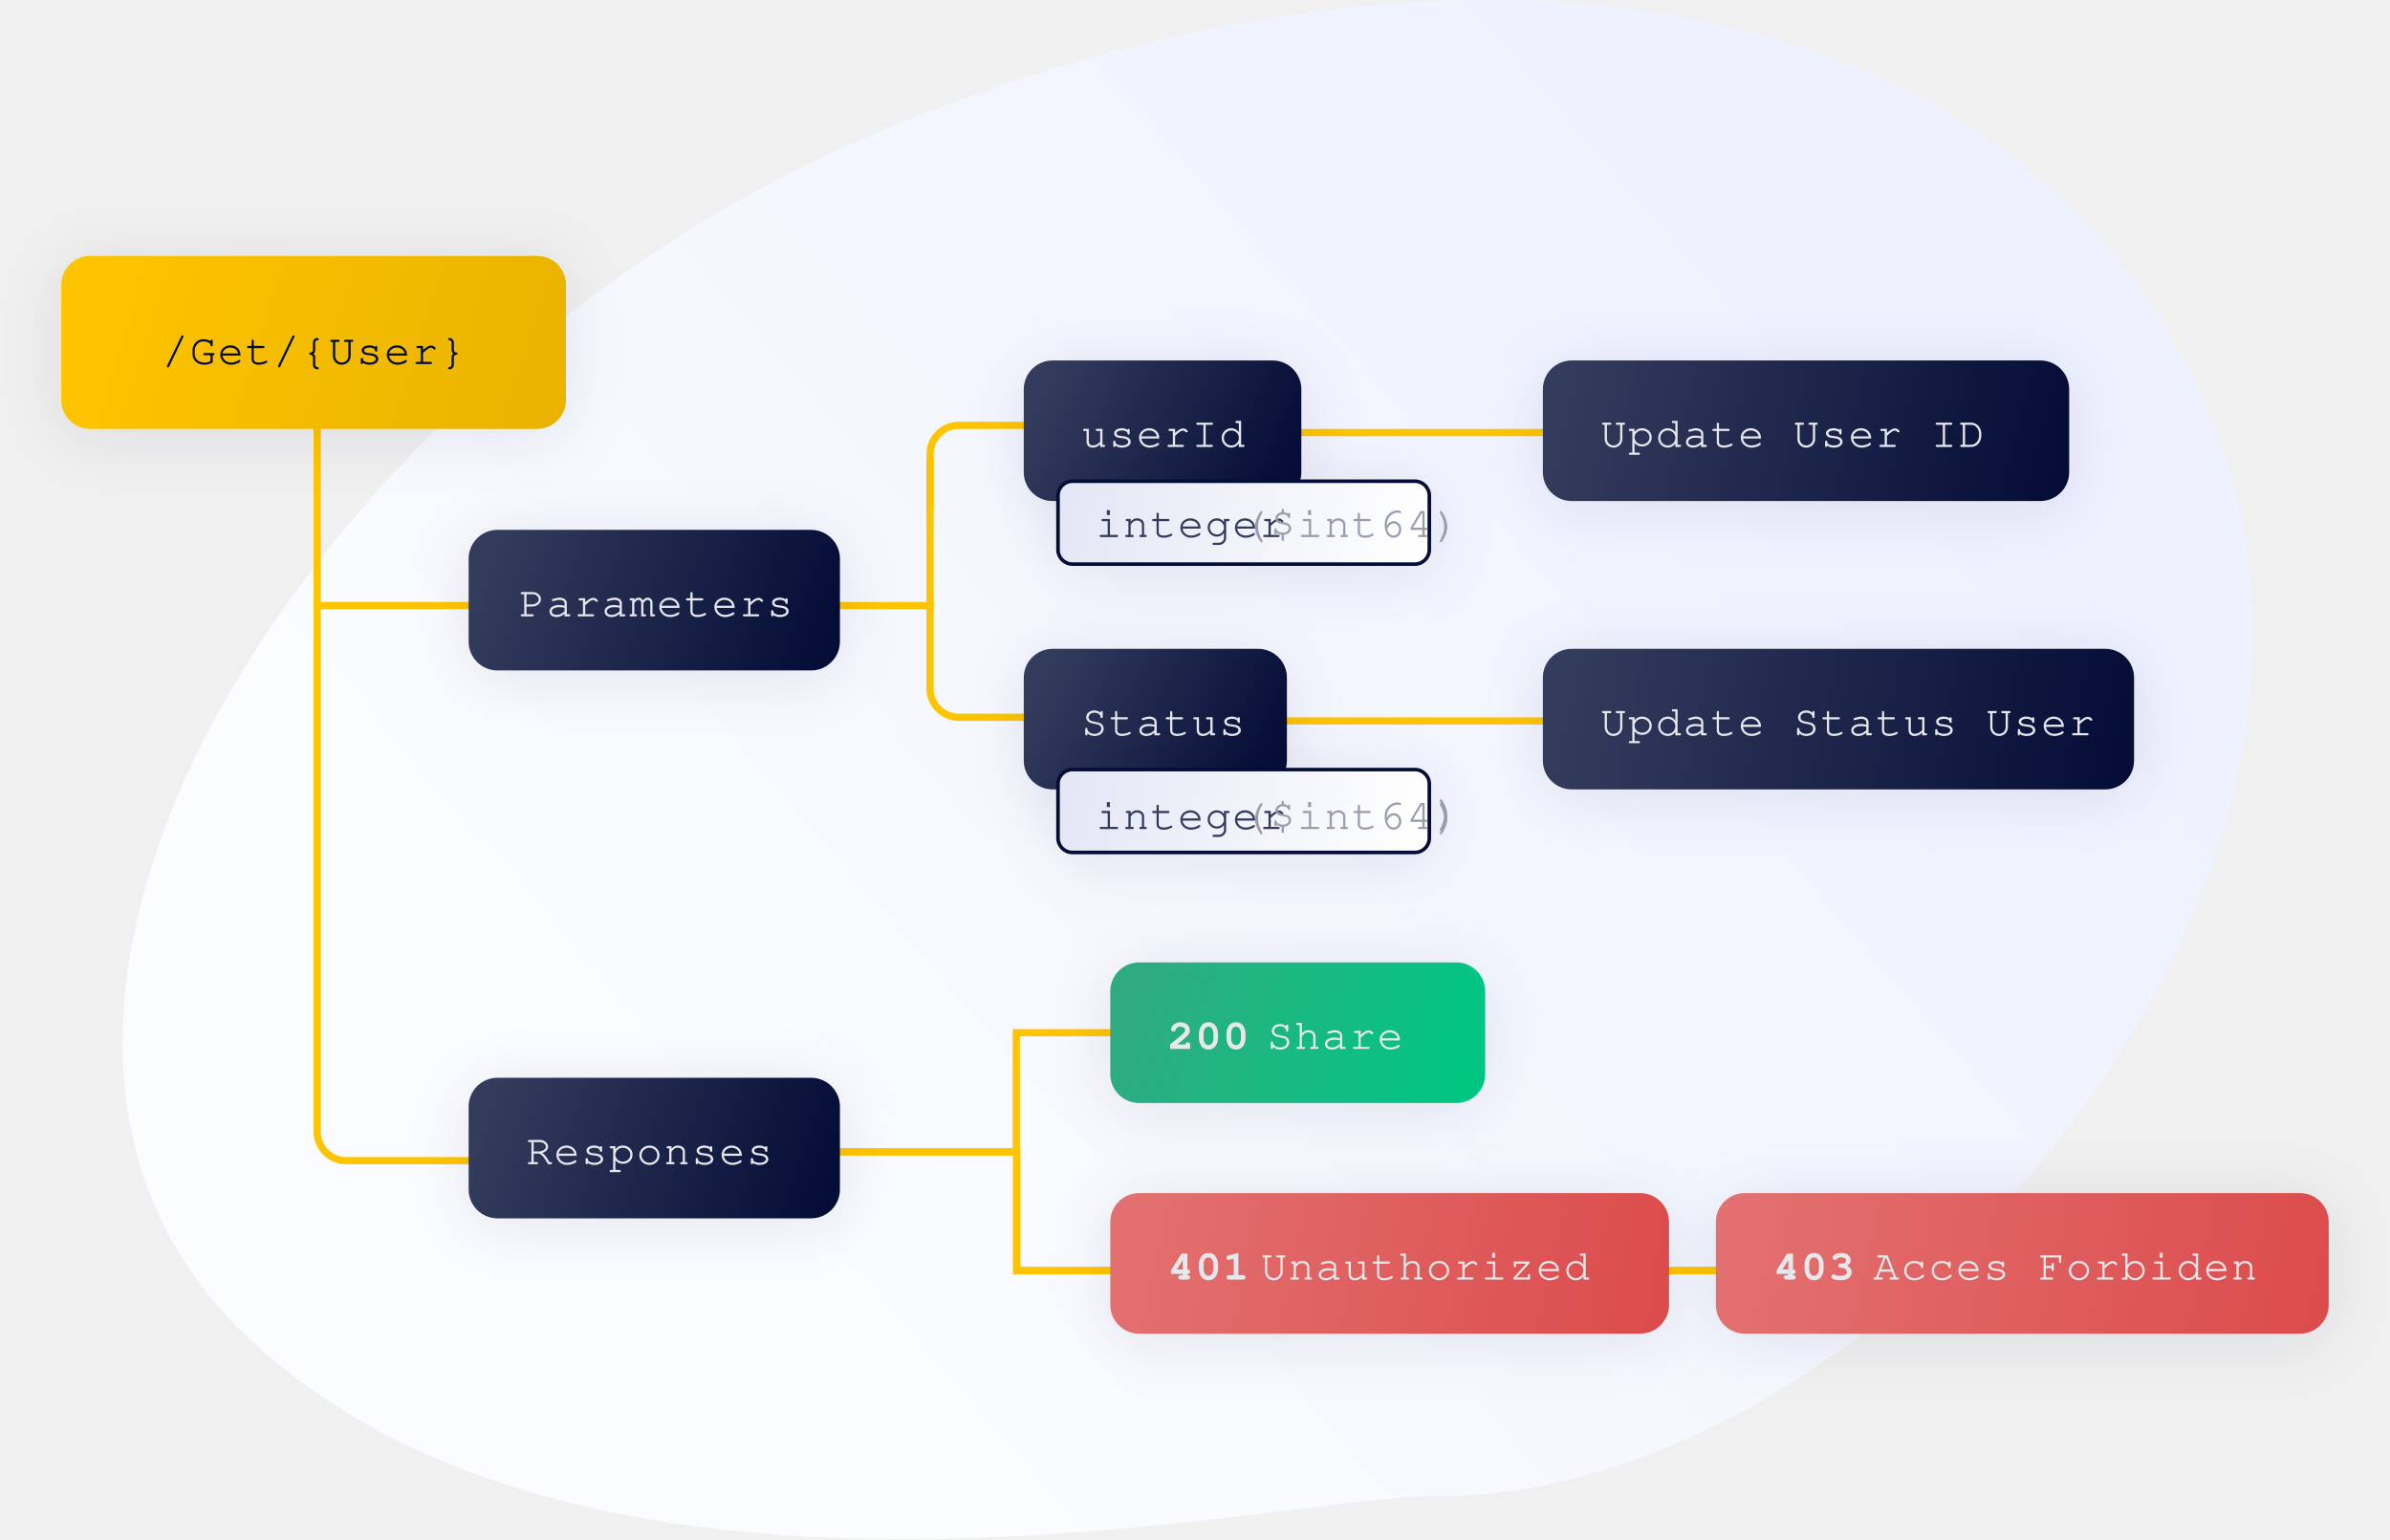
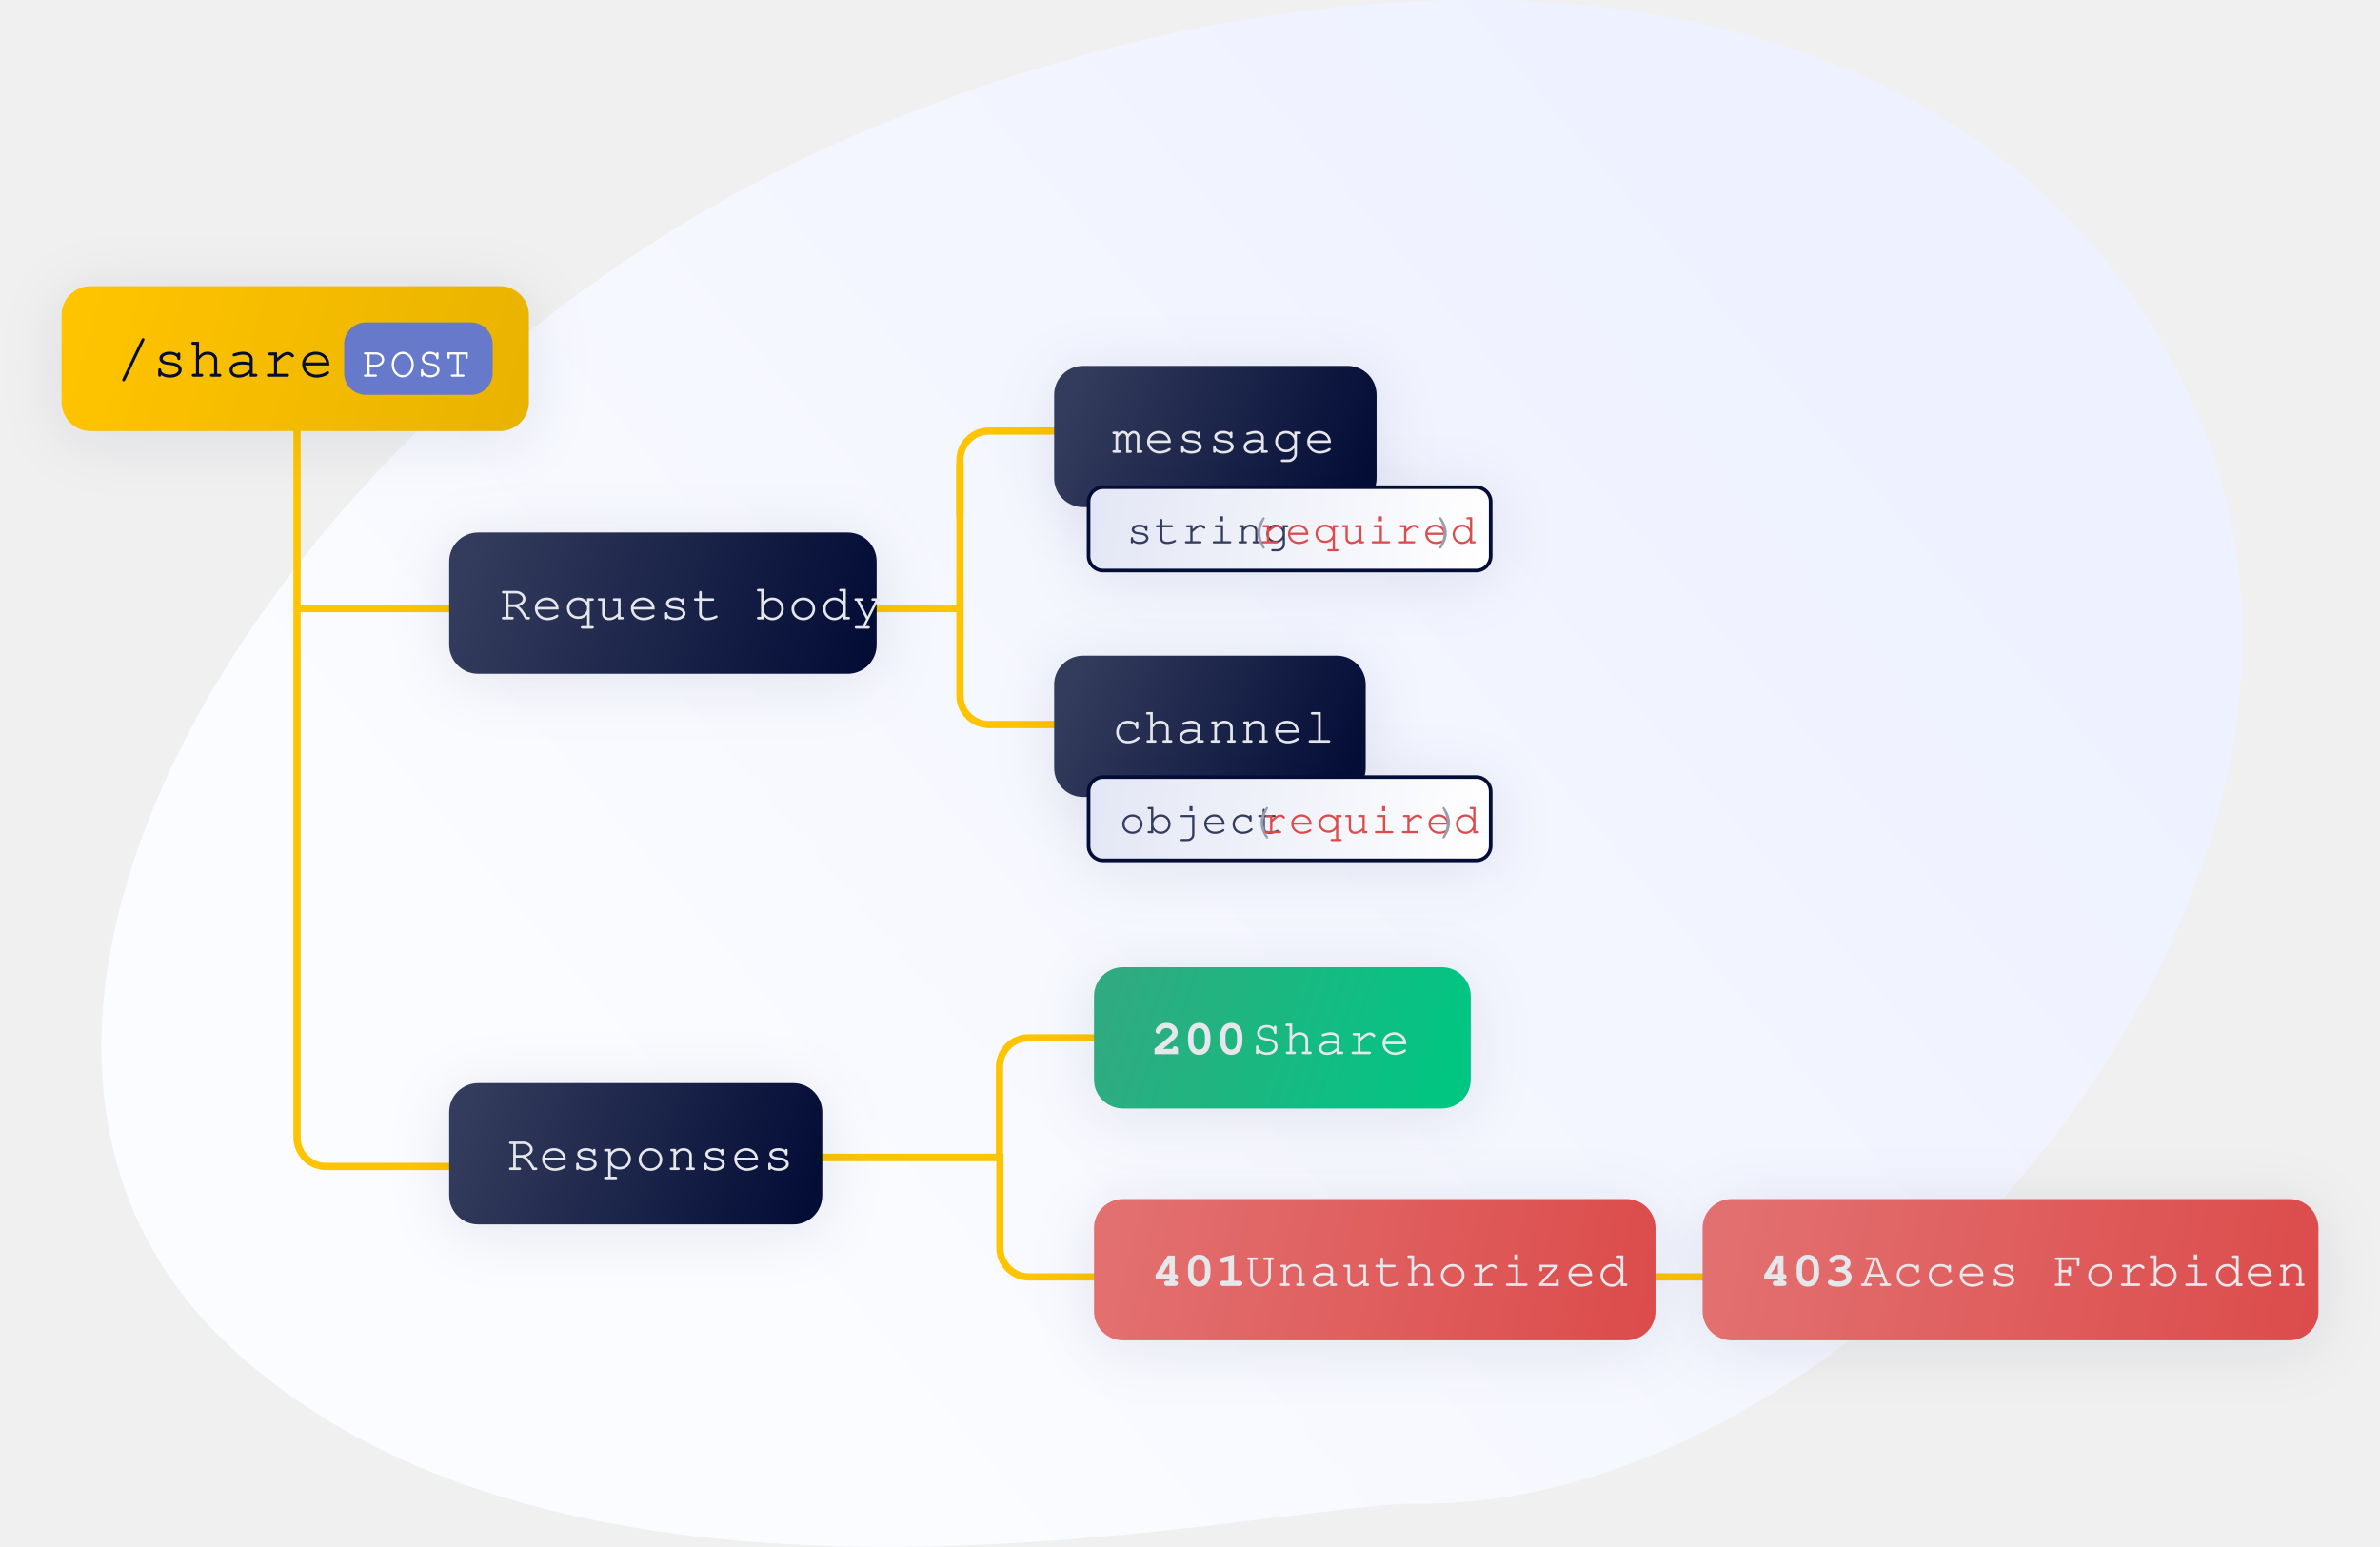
- <svg xmlns="http://www.w3.org/2000/svg" xmlns:xlink="http://www.w3.org/1999/xlink" width="663px" height="427px" viewBox="0 0 663 427" version="1.1">
-   <style> * {font-family:"Courier"; font-size: 12px;}</style>
+ <svg xmlns="http://www.w3.org/2000/svg" xmlns:xlink="http://www.w3.org/1999/xlink" width="657px" height="427px" viewBox="0 0 657 427" version="1.1">
+   <style> * {font-family:"Courier"}</style>
  <defs>
    <linearGradient x1="22.52%" y1="69.695%" x2="85.966%" y2="30.667%" id="linearGradient-1">
      <stop stop-color="#FBFCFF" offset="0%" />
      <stop stop-color="#EEF1FF" offset="100%" />
    </linearGradient>
-     <linearGradient x1="100%" y1="55.326%" x2="1.8%" y2="44.998%" id="linearGradient-2">
+     <linearGradient x1="100%" y1="54.356%" x2="1.8%" y2="45.909%" id="linearGradient-2">
      <stop stop-color="#E9B300" offset="0%" />
      <stop stop-color="#FFC400" offset="100%" />
    </linearGradient>
-     <rect id="path-3" x="0" y="71" width="140" height="48" rx="8" />
-     <filter x="-18.9%" y="-51.0%" width="137.9%" height="210.4%" filterUnits="objectBoundingBox" id="filter-4">
-       <feOffset dx="0" dy="2" in="SourceAlpha" result="shadowOffsetOuter1" />
-       <feGaussianBlur stdDeviation="8.5" in="shadowOffsetOuter1" result="shadowBlurOuter1" />
-       <feColorMatrix values="0 0 0 0 0.012   0 0 0 0 0.051   0 0 0 0 0.212  0 0 0 0.092 0" type="matrix" in="shadowBlurOuter1" />
-     </filter>
-     <linearGradient x1="100%" y1="61.624%" x2="1.8%" y2="39.084%" id="linearGradient-5">
-       <stop stop-color="#030D36" offset="0%" />
-       <stop stop-color="#343C5D" offset="100%" />
-     </linearGradient>
-     <rect id="path-6" x="267" y="100" width="77" height="39" rx="8" />
-     <filter x="-34.4%" y="-62.8%" width="168.8%" height="235.9%" filterUnits="objectBoundingBox" id="filter-7">
-       <feOffset dx="0" dy="2" in="SourceAlpha" result="shadowOffsetOuter1" />
-       <feGaussianBlur stdDeviation="8.5" in="shadowOffsetOuter1" result="shadowBlurOuter1" />
-       <feColorMatrix values="0 0 0 0 0.012   0 0 0 0 0.051   0 0 0 0 0.212  0 0 0 0.092 0" type="matrix" in="shadowBlurOuter1" />
-     </filter>
-     <linearGradient x1="100%" y1="53.233%" x2="1.8%" y2="46.964%" id="linearGradient-8">
-       <stop stop-color="#030D36" offset="0%" />
-       <stop stop-color="#343C5D" offset="100%" />
-     </linearGradient>
-     <rect id="path-9" x="411" y="100" width="146" height="39" rx="8" />
-     <filter x="-18.2%" y="-62.8%" width="136.3%" height="235.9%" filterUnits="objectBoundingBox" id="filter-10">
-       <feOffset dx="0" dy="2" in="SourceAlpha" result="shadowOffsetOuter1" />
-       <feGaussianBlur stdDeviation="8.5" in="shadowOffsetOuter1" result="shadowBlurOuter1" />
-       <feColorMatrix values="0 0 0 0 0.012   0 0 0 0 0.051   0 0 0 0 0.212  0 0 0 0.092 0" type="matrix" in="shadowBlurOuter1" />
-     </filter>
-     <linearGradient x1="100%" y1="52.413%" x2="1.8%" y2="47.734%" id="linearGradient-11">
+     <rect id="path-3" x="0" y="79" width="129" height="40" rx="8" />
+     <filter x="-20.5%" y="-61.2%" width="141.1%" height="232.5%" filterUnits="objectBoundingBox" id="filter-4">
+       <feOffset dx="0" dy="2" in="SourceAlpha" result="shadowOffsetOuter1" />
+       <feGaussianBlur stdDeviation="8.5" in="shadowOffsetOuter1" result="shadowBlurOuter1" />
+       <feColorMatrix values="0 0 0 0 0.012   0 0 0 0 0.051   0 0 0 0 0.212  0 0 0 0.092 0" type="matrix" in="shadowBlurOuter1" />
+     </filter>
+     <linearGradient x1="100%" y1="58.701%" x2="1.8%" y2="41.829%" id="linearGradient-5">
+       <stop stop-color="#030D36" offset="0%" />
+       <stop stop-color="#343C5D" offset="100%" />
+     </linearGradient>
+     <rect id="path-6" x="274" y="101" width="89" height="39" rx="8" />
+     <filter x="-29.8%" y="-62.8%" width="159.6%" height="235.9%" filterUnits="objectBoundingBox" id="filter-7">
+       <feOffset dx="0" dy="2" in="SourceAlpha" result="shadowOffsetOuter1" />
+       <feGaussianBlur stdDeviation="8.5" in="shadowOffsetOuter1" result="shadowBlurOuter1" />
+       <feColorMatrix values="0 0 0 0 0.012   0 0 0 0 0.051   0 0 0 0 0.212  0 0 0 0.092 0" type="matrix" in="shadowBlurOuter1" />
+     </filter>
+     <linearGradient x1="100%" y1="52.081%" x2="1.8%" y2="48.046%" id="linearGradient-8">
      <stop stop-color="#FFFFFF" offset="0%" />
      <stop stop-color="#E4E7F5" offset="100%" />
    </linearGradient>
-     <rect id="path-12" x="276" y="133" width="104" height="24" rx="4" />
-     <filter x="-25.5%" y="-102.1%" width="151.0%" height="320.8%" filterUnits="objectBoundingBox" id="filter-13">
+     <rect id="path-9" x="283" y="134" width="112" height="24" rx="4" />
+     <filter x="-23.7%" y="-102.1%" width="147.3%" height="320.8%" filterUnits="objectBoundingBox" id="filter-10">
      <feOffset dx="0" dy="2" in="SourceAlpha" result="shadowOffsetOuter1" />
      <feGaussianBlur stdDeviation="8.5" in="shadowOffsetOuter1" result="shadowBlurOuter1" />
      <feComposite in="shadowBlurOuter1" in2="SourceAlpha" operator="out" result="shadowBlurOuter1" />
      <feColorMatrix values="0 0 0 0 0.012   0 0 0 0 0.051   0 0 0 0 0.212  0 0 0 0.092 0" type="matrix" in="shadowBlurOuter1" />
    </filter>
-     <linearGradient x1="100%" y1="62.932%" x2="1.8%" y2="37.854%" id="linearGradient-14">
-       <stop stop-color="#030D36" offset="0%" />
-       <stop stop-color="#343C5D" offset="100%" />
-     </linearGradient>
-     <rect id="path-15" x="267" y="180" width="73" height="39" rx="8" />
-     <filter x="-36.3%" y="-62.8%" width="172.6%" height="235.9%" filterUnits="objectBoundingBox" id="filter-16">
-       <feOffset dx="0" dy="2" in="SourceAlpha" result="shadowOffsetOuter1" />
-       <feGaussianBlur stdDeviation="8.5" in="shadowOffsetOuter1" result="shadowBlurOuter1" />
-       <feColorMatrix values="0 0 0 0 0.012   0 0 0 0 0.051   0 0 0 0 0.212  0 0 0 0.092 0" type="matrix" in="shadowBlurOuter1" />
-     </filter>
-     <linearGradient x1="100%" y1="52.562%" x2="1.8%" y2="47.594%" id="linearGradient-17">
-       <stop stop-color="#030D36" offset="0%" />
-       <stop stop-color="#343C5D" offset="100%" />
-     </linearGradient>
-     <rect id="path-18" x="411" y="180" width="164" height="39" rx="8" />
-     <filter x="-16.2%" y="-62.8%" width="132.3%" height="235.9%" filterUnits="objectBoundingBox" id="filter-19">
-       <feOffset dx="0" dy="2" in="SourceAlpha" result="shadowOffsetOuter1" />
-       <feGaussianBlur stdDeviation="8.5" in="shadowOffsetOuter1" result="shadowBlurOuter1" />
-       <feColorMatrix values="0 0 0 0 0.012   0 0 0 0 0.051   0 0 0 0 0.212  0 0 0 0.092 0" type="matrix" in="shadowBlurOuter1" />
-     </filter>
-     <rect id="path-20" x="276" y="213" width="104" height="24" rx="4" />
-     <filter x="-25.5%" y="-102.1%" width="151.0%" height="320.8%" filterUnits="objectBoundingBox" id="filter-21">
+     <linearGradient x1="100%" y1="59.318%" x2="1.8%" y2="41.249%" id="linearGradient-11">
+       <stop stop-color="#030D36" offset="0%" />
+       <stop stop-color="#343C5D" offset="100%" />
+     </linearGradient>
+     <rect id="path-12" x="274" y="181" width="86" height="39" rx="8" />
+     <filter x="-30.8%" y="-62.8%" width="161.6%" height="235.9%" filterUnits="objectBoundingBox" id="filter-13">
+       <feOffset dx="0" dy="2" in="SourceAlpha" result="shadowOffsetOuter1" />
+       <feGaussianBlur stdDeviation="8.5" in="shadowOffsetOuter1" result="shadowBlurOuter1" />
+       <feColorMatrix values="0 0 0 0 0.012   0 0 0 0 0.051   0 0 0 0 0.212  0 0 0 0.092 0" type="matrix" in="shadowBlurOuter1" />
+     </filter>
+     <rect id="path-14" x="283" y="214" width="112" height="24" rx="4" />
+     <filter x="-23.7%" y="-102.1%" width="147.3%" height="320.8%" filterUnits="objectBoundingBox" id="filter-15">
      <feOffset dx="0" dy="2" in="SourceAlpha" result="shadowOffsetOuter1" />
      <feGaussianBlur stdDeviation="8.5" in="shadowOffsetOuter1" result="shadowBlurOuter1" />
      <feComposite in="shadowBlurOuter1" in2="SourceAlpha" operator="out" result="shadowBlurOuter1" />
      <feColorMatrix values="0 0 0 0 0.012   0 0 0 0 0.051   0 0 0 0 0.212  0 0 0 0.092 0" type="matrix" in="shadowBlurOuter1" />
    </filter>
-     <linearGradient x1="100%" y1="56.496%" x2="1.8%" y2="43.899%" id="linearGradient-22">
-       <stop stop-color="#030D36" offset="0%" />
-       <stop stop-color="#343C5D" offset="100%" />
-     </linearGradient>
-     <rect id="path-23" x="113" y="299" width="103" height="39" rx="8" />
-     <filter x="-25.7%" y="-62.8%" width="151.5%" height="235.9%" filterUnits="objectBoundingBox" id="filter-24">
-       <feOffset dx="0" dy="2" in="SourceAlpha" result="shadowOffsetOuter1" />
-       <feGaussianBlur stdDeviation="8.5" in="shadowOffsetOuter1" result="shadowBlurOuter1" />
-       <feColorMatrix values="0 0 0 0 0.012   0 0 0 0 0.051   0 0 0 0 0.212  0 0 0 0.092 0" type="matrix" in="shadowBlurOuter1" />
-     </filter>
-     <rect id="path-25" x="113" y="147" width="103" height="39" rx="8" />
-     <filter x="-25.7%" y="-62.8%" width="151.5%" height="235.9%" filterUnits="objectBoundingBox" id="filter-26">
-       <feOffset dx="0" dy="2" in="SourceAlpha" result="shadowOffsetOuter1" />
-       <feGaussianBlur stdDeviation="8.5" in="shadowOffsetOuter1" result="shadowBlurOuter1" />
-       <feColorMatrix values="0 0 0 0 0.012   0 0 0 0 0.051   0 0 0 0 0.212  0 0 0 0.092 0" type="matrix" in="shadowBlurOuter1" />
-     </filter>
-     <linearGradient x1="100%" y1="56.372%" x2="1.8%" y2="44.016%" id="linearGradient-27">
+     <linearGradient x1="100%" y1="56.496%" x2="1.8%" y2="43.899%" id="linearGradient-16">
+       <stop stop-color="#030D36" offset="0%" />
+       <stop stop-color="#343C5D" offset="100%" />
+     </linearGradient>
+     <rect id="path-17" x="107" y="299" width="103" height="39" rx="8" />
+     <filter x="-25.7%" y="-62.8%" width="151.5%" height="235.9%" filterUnits="objectBoundingBox" id="filter-18">
+       <feOffset dx="0" dy="2" in="SourceAlpha" result="shadowOffsetOuter1" />
+       <feGaussianBlur stdDeviation="8.5" in="shadowOffsetOuter1" result="shadowBlurOuter1" />
+       <feColorMatrix values="0 0 0 0 0.012   0 0 0 0 0.051   0 0 0 0 0.212  0 0 0 0.092 0" type="matrix" in="shadowBlurOuter1" />
+     </filter>
+     <linearGradient x1="100%" y1="54.95%" x2="1.8%" y2="45.352%" id="linearGradient-19">
+       <stop stop-color="#030D36" offset="0%" />
+       <stop stop-color="#343C5D" offset="100%" />
+     </linearGradient>
+     <rect id="path-20" x="107" y="147" width="118" height="39" rx="8" />
+     <filter x="-22.5%" y="-62.8%" width="144.9%" height="235.9%" filterUnits="objectBoundingBox" id="filter-21">
+       <feOffset dx="0" dy="2" in="SourceAlpha" result="shadowOffsetOuter1" />
+       <feGaussianBlur stdDeviation="8.5" in="shadowOffsetOuter1" result="shadowBlurOuter1" />
+       <feColorMatrix values="0 0 0 0 0.012   0 0 0 0 0.051   0 0 0 0 0.212  0 0 0 0.092 0" type="matrix" in="shadowBlurOuter1" />
+     </filter>
+     <linearGradient x1="100%" y1="56.372%" x2="1.8%" y2="44.016%" id="linearGradient-22">
      <stop stop-color="#00C682" offset="0%" />
      <stop stop-color="#30AB81" offset="100%" />
    </linearGradient>
-     <rect id="path-28" x="291" y="267" width="104" height="39" rx="8" />
-     <filter x="-25.5%" y="-62.8%" width="151.0%" height="235.9%" filterUnits="objectBoundingBox" id="filter-29">
-       <feOffset dx="0" dy="2" in="SourceAlpha" result="shadowOffsetOuter1" />
-       <feGaussianBlur stdDeviation="8.5" in="shadowOffsetOuter1" result="shadowBlurOuter1" />
-       <feColorMatrix values="0 0 0 0 0.012   0 0 0 0 0.051   0 0 0 0 0.212  0 0 0 0.092 0" type="matrix" in="shadowBlurOuter1" />
-     </filter>
-     <linearGradient x1="100%" y1="52.869%" x2="1.8%" y2="47.306%" id="linearGradient-30">
+     <rect id="path-23" x="285" y="267" width="104" height="39" rx="8" />
+     <filter x="-25.5%" y="-62.8%" width="151.0%" height="235.9%" filterUnits="objectBoundingBox" id="filter-24">
+       <feOffset dx="0" dy="2" in="SourceAlpha" result="shadowOffsetOuter1" />
+       <feGaussianBlur stdDeviation="8.5" in="shadowOffsetOuter1" result="shadowBlurOuter1" />
+       <feColorMatrix values="0 0 0 0 0.012   0 0 0 0 0.051   0 0 0 0 0.212  0 0 0 0.092 0" type="matrix" in="shadowBlurOuter1" />
+     </filter>
+     <linearGradient x1="100%" y1="52.869%" x2="1.8%" y2="47.306%" id="linearGradient-25">
      <stop stop-color="#DC4C4C" offset="0%" />
      <stop stop-color="#E37070" offset="100%" />
    </linearGradient>
-     <rect id="path-31" x="291" y="331" width="155" height="39" rx="8" />
-     <filter x="-17.1%" y="-62.8%" width="134.2%" height="235.9%" filterUnits="objectBoundingBox" id="filter-32">
-       <feOffset dx="0" dy="2" in="SourceAlpha" result="shadowOffsetOuter1" />
-       <feGaussianBlur stdDeviation="8.5" in="shadowOffsetOuter1" result="shadowBlurOuter1" />
-       <feColorMatrix values="0 0 0 0 0.012   0 0 0 0 0.051   0 0 0 0 0.212  0 0 0 0.092 0" type="matrix" in="shadowBlurOuter1" />
-     </filter>
-     <linearGradient x1="100%" y1="52.385%" x2="1.8%" y2="47.76%" id="linearGradient-33">
+     <rect id="path-26" x="285" y="331" width="155" height="39" rx="8" />
+     <filter x="-17.1%" y="-62.8%" width="134.2%" height="235.9%" filterUnits="objectBoundingBox" id="filter-27">
+       <feOffset dx="0" dy="2" in="SourceAlpha" result="shadowOffsetOuter1" />
+       <feGaussianBlur stdDeviation="8.5" in="shadowOffsetOuter1" result="shadowBlurOuter1" />
+       <feColorMatrix values="0 0 0 0 0.012   0 0 0 0 0.051   0 0 0 0 0.212  0 0 0 0.092 0" type="matrix" in="shadowBlurOuter1" />
+     </filter>
+     <linearGradient x1="100%" y1="52.385%" x2="1.8%" y2="47.76%" id="linearGradient-28">
      <stop stop-color="#DC4C4C" offset="0%" />
      <stop stop-color="#E37070" offset="100%" />
    </linearGradient>
-     <rect id="path-34" x="459" y="331" width="170" height="39" rx="8" />
-     <filter x="-15.6%" y="-62.8%" width="131.2%" height="235.9%" filterUnits="objectBoundingBox" id="filter-35">
+     <rect id="path-29" x="453" y="331" width="170" height="39" rx="8" />
+     <filter x="-15.6%" y="-62.8%" width="131.2%" height="235.9%" filterUnits="objectBoundingBox" id="filter-30">
      <feOffset dx="0" dy="2" in="SourceAlpha" result="shadowOffsetOuter1" />
      <feGaussianBlur stdDeviation="8.5" in="shadowOffsetOuter1" result="shadowBlurOuter1" />
      <feColorMatrix values="0 0 0 0 0.012   0 0 0 0 0.051   0 0 0 0 0.212  0 0 0 0.092 0" type="matrix" in="shadowBlurOuter1" />
    </filter>
  </defs>
  <g id="Hub" stroke="none" stroke-width="1" fill="none" fill-rule="evenodd">
-     <g id="Product-Platform" transform="translate(-617, -1652)">
-       <g id="functionSpecs" transform="translate(634, 1652)">
-         <path d="M597.335,118.693 C649.057,249.193 502.253,416.488 380.709,415.065 C340.491,414.594 149.504,461.733 52.602,371.829 C-44.3,281.925 71.143,103.263 224.306,37.606 C377.468,-28.05 545.612,-11.806 597.335,118.693 Z" id="Path-4" fill="url(#linearGradient-1)" />
-         <path d="M72,168 L241,168" id="Line" stroke="#FFC400" stroke-width="2" stroke-linecap="square" />
+     <g id="Product-Platform" transform="translate(-623, -1395)">
+       <g id="functionSpecs" transform="translate(640, 1395)">
+         <path d="M591.335,118.693 C643.057,249.193 496.253,416.488 374.709,415.065 C334.491,414.594 143.504,461.733 46.602,371.829 C-50.3,281.925 65.143,103.263 218.306,37.606 C371.468,-28.05 539.612,-11.806 591.335,118.693 Z" id="Path-4" fill="url(#linearGradient-1)" />
+         <path d="M66,168 L246.313,168" id="Line" stroke="#FFC400" stroke-width="2" stroke-linecap="square" />
        <text id="integer($int64)" font-family="ProximaNova-Semibold, Proxima Nova" font-size="12" font-weight="500" letter-spacing="0.375">
-           <tspan x="287" y="229" fill="#343C5D">integer</tspan>
-           <tspan x="327.665" y="229" fill="#999DAE">($int64)</tspan>
-         </text>
-         <path d="M71,103 L115,103 C119.418,103 123,106.582 123,111 L123,322" id="Path-13" stroke="#FFC400" stroke-width="2" transform="translate(97, 212.5) scale(-1, -1) translate(-97, -212.5) " />
-         <path d="M241,118 L267,118 C271.418,118 275,121.582 275,126 L275,141.615" id="Path-13" stroke="#FFC400" stroke-width="2" transform="translate(258, 127) scale(-1, 1) translate(-258, -127) " />
-         <path d="M430,15.055 L430,224.316" id="Line-25" stroke="#FFC400" stroke-width="2" stroke-linecap="square" transform="translate(430, 120) rotate(90) translate(-430, -120) " />
+           <tspan x="294" y="230" fill="#343C5D">integer</tspan>
+           <tspan x="334.665" y="230" fill="#999DAE">($int64)</tspan>
+         </text>
+         <path d="M65,103 L109,103 C113.418,103 117,106.582 117,111 L117,322" id="Path-13" stroke="#FFC400" stroke-width="2" transform="translate(91, 212.5) scale(-1, -1) translate(-91, -212.5) " />
+         <path d="M248,119 L274,119 C278.418,119 282,122.582 282,127 L282,142.615" id="Path-13" stroke="#FFC400" stroke-width="2" transform="translate(265, 128) scale(-1, 1) translate(-265, -128) " />
        <g id="Mask">
          <use fill="black" fill-opacity="1" filter="url(#filter-4)" xlink:href="#path-3" />
          <use fill="url(#linearGradient-2)" fill-rule="evenodd" xlink:href="#path-3" />
        </g>
-         <text id="/Get/{User}" font-family="ProximaNova-Semibold, Proxima Nova" font-size="16" font-weight="500" letter-spacing="0.5" fill="#030D36">
-           <tspan x="28" y="101">/Get/{User}</tspan>
+         <text id="/share" font-family="ProximaNova-Semibold, Proxima Nova" font-size="16" font-weight="500" letter-spacing="0.5" fill="#030D36">
+           <tspan x="15" y="104">/share</tspan>
+         </text>
+         <rect id="Rectangle" fill="#6679CB" x="78" y="89" width="41" height="20" rx="6" />
+         <text id="POST" font-family="ProximaNova-Semibold, Proxima Nova" font-size="12" font-weight="500" letter-spacing="0.375" fill="#FFFFFF">
+           <tspan x="83" y="104">POST</tspan>
        </text>
        <g id="Mask">
          <use fill="black" fill-opacity="1" filter="url(#filter-7)" xlink:href="#path-6" />
          <use fill="url(#linearGradient-5)" fill-rule="evenodd" xlink:href="#path-6" />
        </g>
-         <text id="userId" font-family="ProximaNova-Semibold, Proxima Nova" font-size="14" font-weight="500" letter-spacing="0.438" fill="#E6E7EB">
-           <tspan x="283" y="124">userId</tspan>
-         </text>
-         <g id="Mask">
+         <text id="message" font-family="ProximaNova-Semibold, Proxima Nova" font-size="14" font-weight="500" letter-spacing="0.438" fill="#E6E7EB">
+           <tspan x="290" y="125">message</tspan>
+         </text>
+         <g id="Rectangle">
          <use fill="black" fill-opacity="1" filter="url(#filter-10)" xlink:href="#path-9" />
-           <use fill="url(#linearGradient-8)" fill-rule="evenodd" xlink:href="#path-9" />
-         </g>
-         <text id="Update-User-ID" font-family="ProximaNova-Semibold, Proxima Nova" font-size="14" font-weight="500" letter-spacing="0.438" fill="#E6E7EB">
-           <tspan x="427" y="124">Update User ID</tspan>
+           <rect stroke="#030D36" stroke-width="1" stroke-linejoin="square" fill="url(#linearGradient-8)" fill-rule="evenodd" x="283.5" y="134.5" width="111" height="23" rx="4" />
+         </g>
+         <text id="string(required)" font-family="ProximaNova-Semibold, Proxima Nova" font-size="12" font-weight="500" letter-spacing="0.375">
+           <tspan x="294" y="150" fill="#343C5D">string</tspan>
+           <tspan x="326.586" y="150" fill="#999DAE">(</tspan>
+           <tspan x="330.273" y="150" fill="#DC4C4C">required</tspan>
+           <tspan x="378.585" y="150" fill="#999DAE">)</tspan>
+         </text>
+         <path d="M248,128 L274,128 C278.418,128 282,131.582 282,136 L282,200" id="Path-13" stroke="#FFC400" stroke-width="2" transform="translate(265, 164) scale(-1, -1) translate(-265, -164) " />
+         <g id="Mask">
+           <use fill="black" fill-opacity="1" filter="url(#filter-13)" xlink:href="#path-12" />
+           <use fill="url(#linearGradient-11)" fill-rule="evenodd" xlink:href="#path-12" />
+         </g>
+         <text id="channel" font-family="ProximaNova-Semibold, Proxima Nova" font-size="14" font-weight="500" letter-spacing="0.438" fill="#E6E7EB">
+           <tspan x="290" y="205">channel</tspan>
        </text>
        <g id="Rectangle">
-           <use fill="black" fill-opacity="1" filter="url(#filter-13)" xlink:href="#path-12" />
-           <rect stroke="#030D36" stroke-width="1" stroke-linejoin="square" fill="url(#linearGradient-11)" fill-rule="evenodd" x="276.5" y="133.5" width="103" height="23" rx="4" />
-         </g>
-         <text id="integer($int64)" font-family="ProximaNova-Semibold, Proxima Nova" font-size="12" font-weight="500" letter-spacing="0.375">
-           <tspan x="287" y="149" fill="#343C5D">integer</tspan>
-           <tspan x="327.665" y="149" fill="#999DAE">($int64)</tspan>
-         </text>
-         <path d="M241,127 L267,127 C271.418,127 275,130.582 275,135 L275,199" id="Path-13" stroke="#FFC400" stroke-width="2" transform="translate(258, 163) scale(-1, -1) translate(-258, -163) " />
-         <path d="M430,95.055 L430,304.316" id="Line-25" stroke="#FFC400" stroke-width="2" stroke-linecap="square" transform="translate(430, 200) rotate(90) translate(-430, -200) " />
-         <g id="Mask">
-           <use fill="black" fill-opacity="1" filter="url(#filter-16)" xlink:href="#path-15" />
-           <use fill="url(#linearGradient-14)" fill-rule="evenodd" xlink:href="#path-15" />
-         </g>
-         <text id="Status" font-family="ProximaNova-Semibold, Proxima Nova" font-size="14" font-weight="500" letter-spacing="0.438" fill="#E6E7EB">
-           <tspan x="283" y="204">Status</tspan>
-         </text>
-         <g id="Mask">
-           <use fill="black" fill-opacity="1" filter="url(#filter-19)" xlink:href="#path-18" />
-           <use fill="url(#linearGradient-17)" fill-rule="evenodd" xlink:href="#path-18" />
-         </g>
-         <text id="Update-Status-User" font-family="ProximaNova-Semibold, Proxima Nova" font-size="14" font-weight="500" letter-spacing="0.438" fill="#E6E7EB">
-           <tspan x="427" y="204">Update Status User</tspan>
-         </text>
-         <g id="Rectangle">
+           <use fill="black" fill-opacity="1" filter="url(#filter-15)" xlink:href="#path-14" />
+           <rect stroke="#030D36" stroke-width="1" stroke-linejoin="square" fill="url(#linearGradient-8)" fill-rule="evenodd" x="283.5" y="214.5" width="111" height="23" rx="4" />
+         </g>
+         <text id="object(required)" font-family="ProximaNova-Semibold, Proxima Nova" font-size="12" font-weight="500" letter-spacing="0.375">
+           <tspan x="292" y="230" fill="#343C5D">object</tspan>
+           <tspan x="327.49" y="230" fill="#999DAE">(</tspan>
+           <tspan x="331.177" y="230" fill="#DC4C4C">required</tspan>
+           <tspan x="379.489" y="230" fill="#999DAE">)</tspan>
+         </text>
+         <path d="M239,247 L239,291.586 C239,296.004 242.582,299.586 247,299.586 L272,299.586 L272,359" id="Line-25" stroke="#FFC400" stroke-width="2" transform="translate(255.5, 303) rotate(90) translate(-255.5, -303) " />
+         <path d="M354,165 L354,439.473 C354,443.891 357.582,447.473 362,447.473 L387,447.473 L387,507" id="Line-25" stroke="#FFC400" stroke-width="2" transform="translate(370.5, 336) scale(1, -1) rotate(90) translate(-370.5, -336) " />
+         <g id="Mask">
+           <use fill="black" fill-opacity="1" filter="url(#filter-18)" xlink:href="#path-17" />
+           <use fill="url(#linearGradient-16)" fill-rule="evenodd" xlink:href="#path-17" />
+         </g>
+         <text id="Responses" font-family="ProximaNova-Semibold, Proxima Nova" font-size="14" font-weight="500" letter-spacing="0.438" fill="#E6E7EB">
+           <tspan x="123" y="323">Responses</tspan>
+         </text>
+         <g id="Mask">
          <use fill="black" fill-opacity="1" filter="url(#filter-21)" xlink:href="#path-20" />
-           <rect stroke="#030D36" stroke-width="1" stroke-linejoin="square" fill="url(#linearGradient-11)" fill-rule="evenodd" x="276.5" y="213.5" width="103" height="23" rx="4" />
-         </g>
-         <text id="integer($int64)" font-family="ProximaNova-Semibold, Proxima Nova" font-size="12" font-weight="500" letter-spacing="0.375">
-           <tspan x="287" y="230" fill="#343C5D">integer</tspan>
-           <tspan x="327.665" y="230" fill="#999DAE">($int64)</tspan>
-         </text>
-         <polyline id="Line-25" stroke="#FFC400" stroke-width="2" transform="translate(261.5, 303) rotate(90) translate(-261.5, -303) " points="245 247 245 299.586 278 299.586 278 359" />
-         <polyline id="Line-25" stroke="#FFC400" stroke-width="2" transform="translate(376.5, 336) scale(1, -1) rotate(90) translate(-376.5, -336) " points="360 165 360 447.473 393 447.473 393 507" />
-         <polyline id="Line-25" stroke="#FFC400" stroke-width="2" transform="translate(376.5, 336) scale(1, -1) rotate(90) translate(-376.5, -336) " points="360 165 360 447.473 393 447.473 393 507" />
+           <use fill="url(#linearGradient-19)" fill-rule="evenodd" xlink:href="#path-20" />
+         </g>
+         <text id="Request-body" font-family="ProximaNova-Semibold, Proxima Nova" font-size="14" font-weight="500" letter-spacing="0.438" fill="#E6E7EB">
+           <tspan x="121" y="171">Request body</tspan>
+         </text>
        <g id="Mask">
          <use fill="black" fill-opacity="1" filter="url(#filter-24)" xlink:href="#path-23" />
          <use fill="url(#linearGradient-22)" fill-rule="evenodd" xlink:href="#path-23" />
        </g>
-         <text id="Responses" font-family="ProximaNova-Semibold, Proxima Nova" font-size="14" font-weight="500" letter-spacing="0.438" fill="#E6E7EB">
-           <tspan x="129" y="323">Responses</tspan>
-         </text>
-         <g id="Mask">
-           <use fill="black" fill-opacity="1" filter="url(#filter-26)" xlink:href="#path-25" />
-           <use fill="url(#linearGradient-22)" fill-rule="evenodd" xlink:href="#path-25" />
-         </g>
-         <text id="Parameters" font-family="ProximaNova-Semibold, Proxima Nova" font-size="14" font-weight="500" letter-spacing="0.438" fill="#E6E7EB">
-           <tspan x="127" y="171">Parameters</tspan>
-         </text>
-         <g id="Mask">
-           <use fill="black" fill-opacity="1" filter="url(#filter-29)" xlink:href="#path-28" />
-           <use fill="url(#linearGradient-27)" fill-rule="evenodd" xlink:href="#path-28" />
-         </g>
        <text id="200-Share" font-family="ProximaNova-Black, Proxima Nova" font-size="14" font-weight="700" letter-spacing="0.438" fill="#E6E7EB">
-           <tspan x="307" y="291">200</tspan>
-           <tspan x="334.478" y="291" font-family="ProximaNova-Semibold, Proxima Nova" font-weight="500">  Share</tspan>
-         </text>
-         <g id="Mask">
-           <use fill="black" fill-opacity="1" filter="url(#filter-32)" xlink:href="#path-31" />
-           <use fill="url(#linearGradient-30)" fill-rule="evenodd" xlink:href="#path-31" />
+           <tspan x="301" y="291">200</tspan>
+           <tspan x="328.478" y="291" font-family="ProximaNova-Semibold, Proxima Nova" font-weight="500">  Share</tspan>
+         </text>
+         <g id="Mask">
+           <use fill="black" fill-opacity="1" filter="url(#filter-27)" xlink:href="#path-26" />
+           <use fill="url(#linearGradient-25)" fill-rule="evenodd" xlink:href="#path-26" />
        </g>
        <text id="401-Unauthorized" font-family="ProximaNova-Black, Proxima Nova" font-size="14" font-weight="700" letter-spacing="0.438" fill="#E6E7EB">
-           <tspan x="307" y="355">401</tspan>
-           <tspan x="332.771" y="355" font-family="ProximaNova-Semibold, Proxima Nova" font-weight="500">  Unauthorized</tspan>
-         </text>
-         <g id="Mask">
-           <use fill="black" fill-opacity="1" filter="url(#filter-35)" xlink:href="#path-34" />
-           <use fill="url(#linearGradient-33)" fill-rule="evenodd" xlink:href="#path-34" />
+           <tspan x="301" y="355">401</tspan>
+           <tspan x="326.771" y="355" font-family="ProximaNova-Semibold, Proxima Nova" font-weight="500">  Unauthorized</tspan>
+         </text>
+         <g id="Mask">
+           <use fill="black" fill-opacity="1" filter="url(#filter-30)" xlink:href="#path-29" />
+           <use fill="url(#linearGradient-28)" fill-rule="evenodd" xlink:href="#path-29" />
        </g>
        <text id="403-Acces-Forbiden" font-family="ProximaNova-Black, Proxima Nova" font-size="14" font-weight="700" letter-spacing="0.438" fill="#E6E7EB">
-           <tspan x="475" y="355">403</tspan>
-           <tspan x="502.647" y="355" font-family="ProximaNova-Semibold, Proxima Nova" font-weight="500">  Acces Forbiden</tspan>
+           <tspan x="469" y="355">403</tspan>
+           <tspan x="496.647" y="355" font-family="ProximaNova-Semibold, Proxima Nova" font-weight="500">  Acces Forbiden</tspan>
        </text>
      </g>
    </g>
  </g>
</svg>
